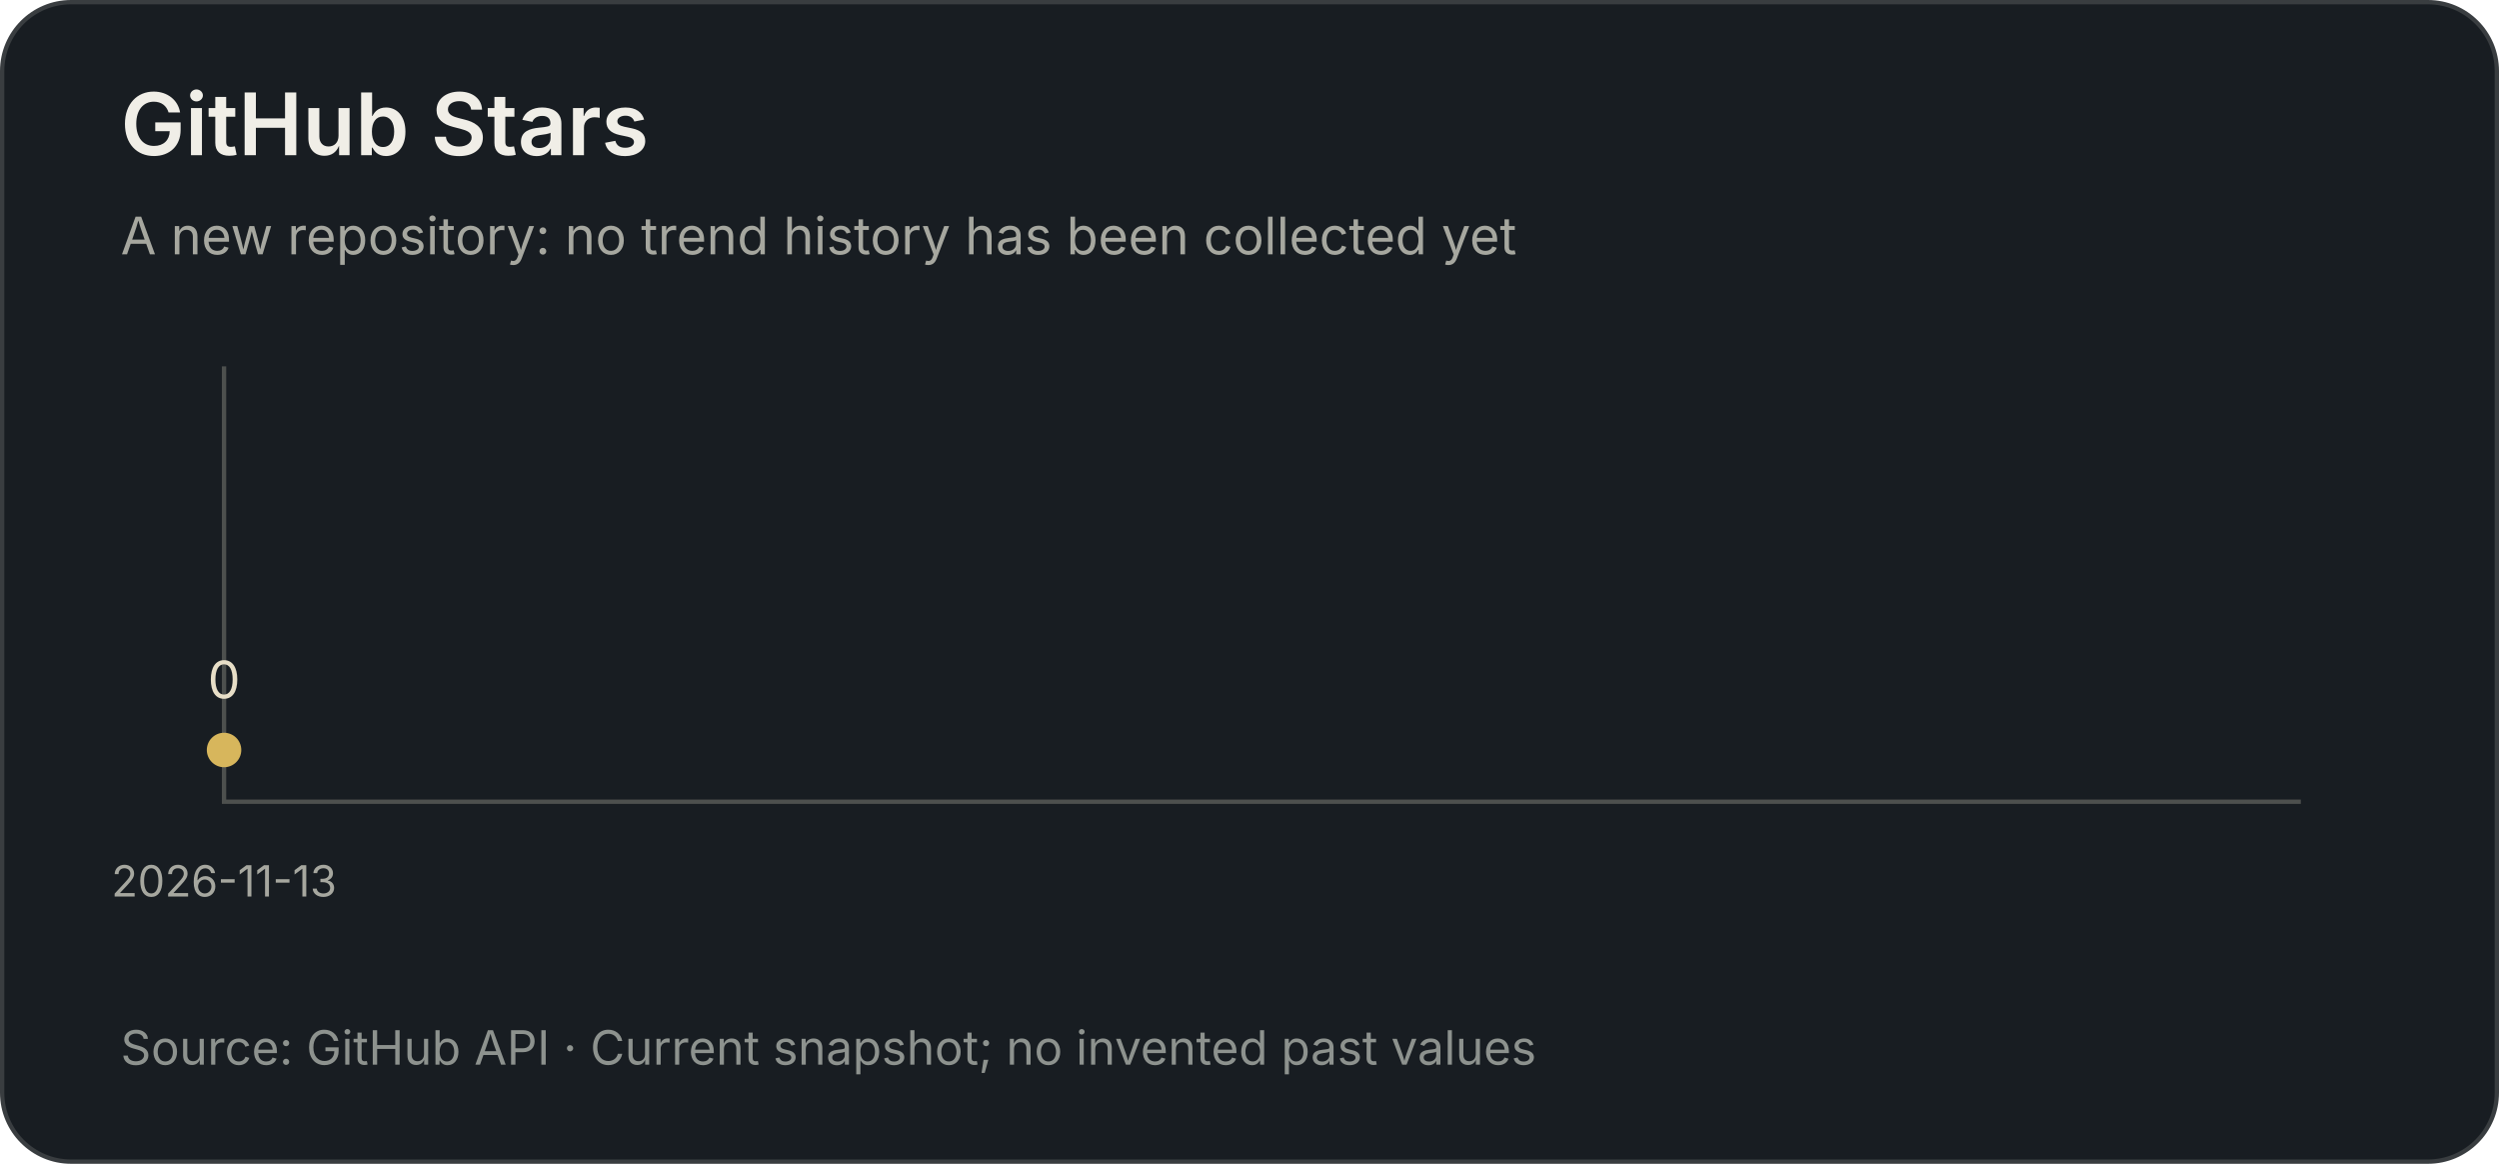
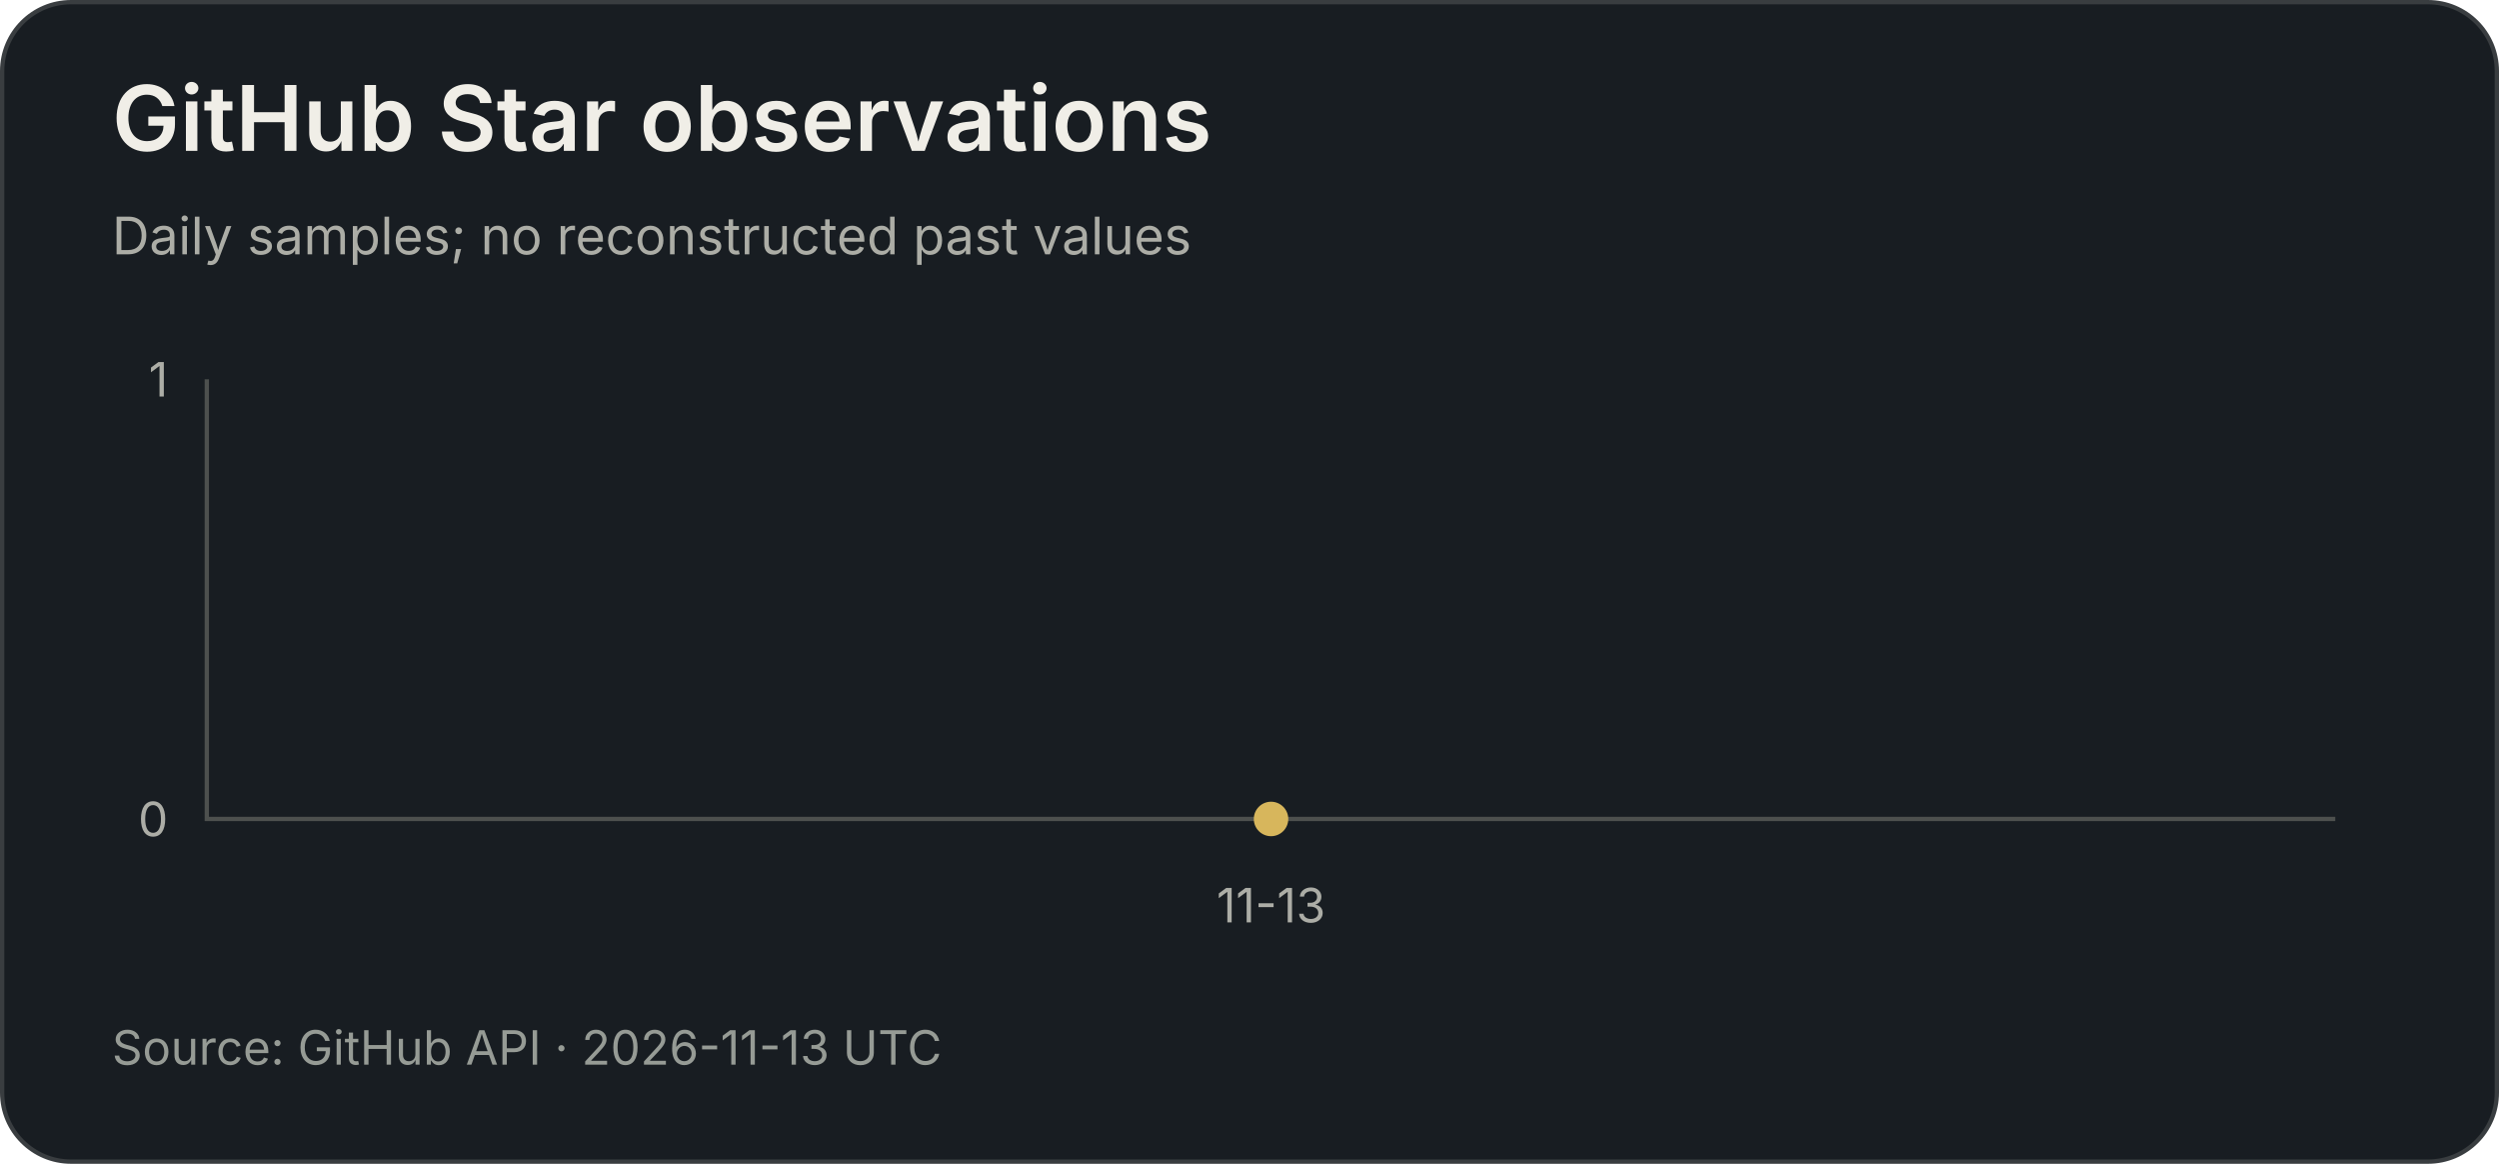
- <svg xmlns="http://www.w3.org/2000/svg" width="580" height="270" viewBox="0 0 580 270">
+ <svg xmlns="http://www.w3.org/2000/svg" width="580" height="270" viewBox="0 0 580 270" role="img" aria-label="GitHub Star observations">
  <rect x=".5" y=".5" width="579" height="269" rx="16" fill="#181d22" stroke="#393d40" />
-   <g font-family="-apple-system,Segoe UI,sans-serif">
-     <text x="28" y="36" fill="#f0eee7" font-size="20" font-weight="600">GitHub Stars</text>
-     <text x="28" y="59" fill="#a6a79f" font-size="12">A new repository: no trend history has been collected yet</text>
-     <path d="M52 85V186H534" fill="none" stroke="#4d504e" />
-     <path d="M52,174" fill="none" stroke="#c8a84f" stroke-width="2.5" />
-     <circle cx="52" cy="174" r="4" fill="#d7b65c" />
-     <text x="52" y="162" text-anchor="middle" fill="#e7dec7" font-size="12">0</text>
-     <text x="52" y="208" text-anchor="middle" fill="#a6a79f" font-size="10">2026-11-13</text>
-     <text x="28" y="247" fill="#8d928e" font-size="11">Source: GitHub API · Current snapshot; no invented past values</text>
+   <g font-family="-apple-system,BlinkMacSystemFont,Segoe UI,sans-serif">
+     <text x="26" y="35" fill="#f0eee7" font-size="21" font-weight="600">GitHub Star observations</text>
+     <text x="26" y="59" fill="#acada6" font-size="12">Daily samples; no reconstructed past values</text>
+     <path d="M48 88V190H542" fill="none" stroke="#4d504e" />
+     <text x="39" y="92" text-anchor="end" fill="#acada6" font-size="11">1</text>
+     <text x="39" y="194" text-anchor="end" fill="#acada6" font-size="11">0</text>
+     <polyline points="295,190" fill="none" stroke="#c8a84f" stroke-width="2.5" />
+     <circle cx="295" cy="190" r="4" fill="#d7b65c" />
+     <text x="295" y="214" text-anchor="middle" fill="#acada6" font-size="11">11-13</text>
+     <text x="26" y="247" fill="#969b95" font-size="11">Source: GitHub API · 2026-11-13 UTC</text>
  </g>
</svg>
